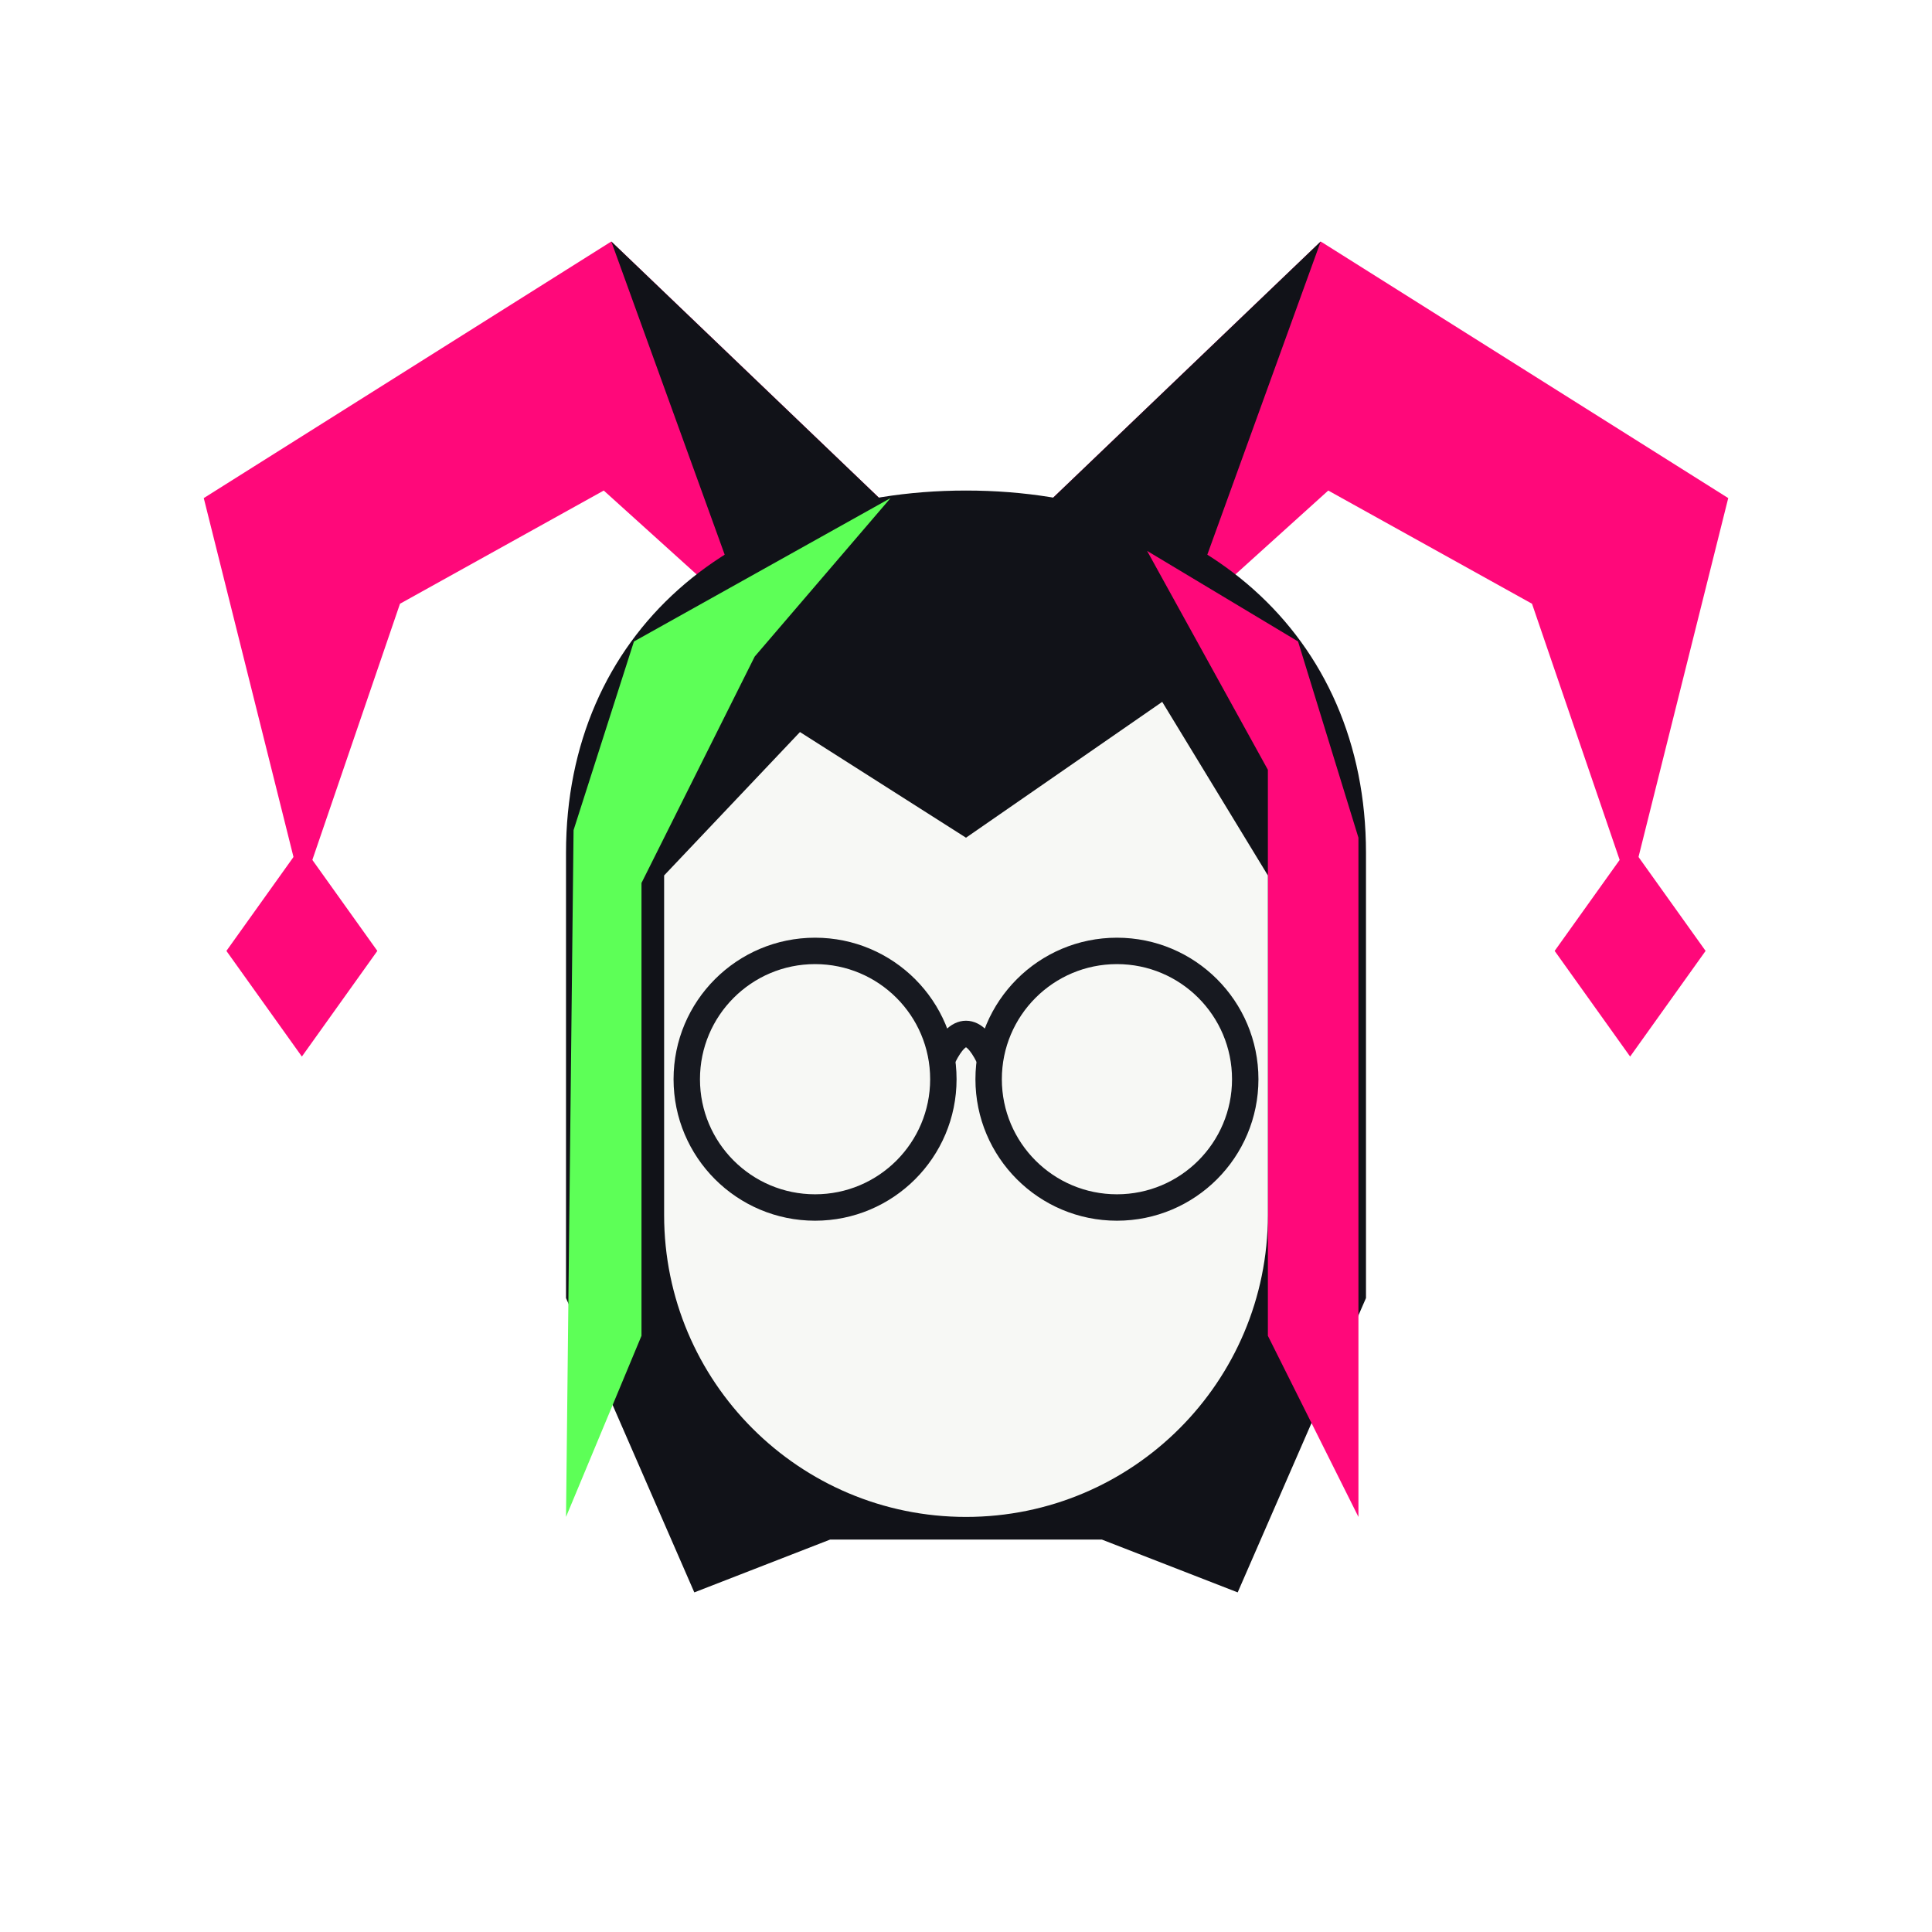
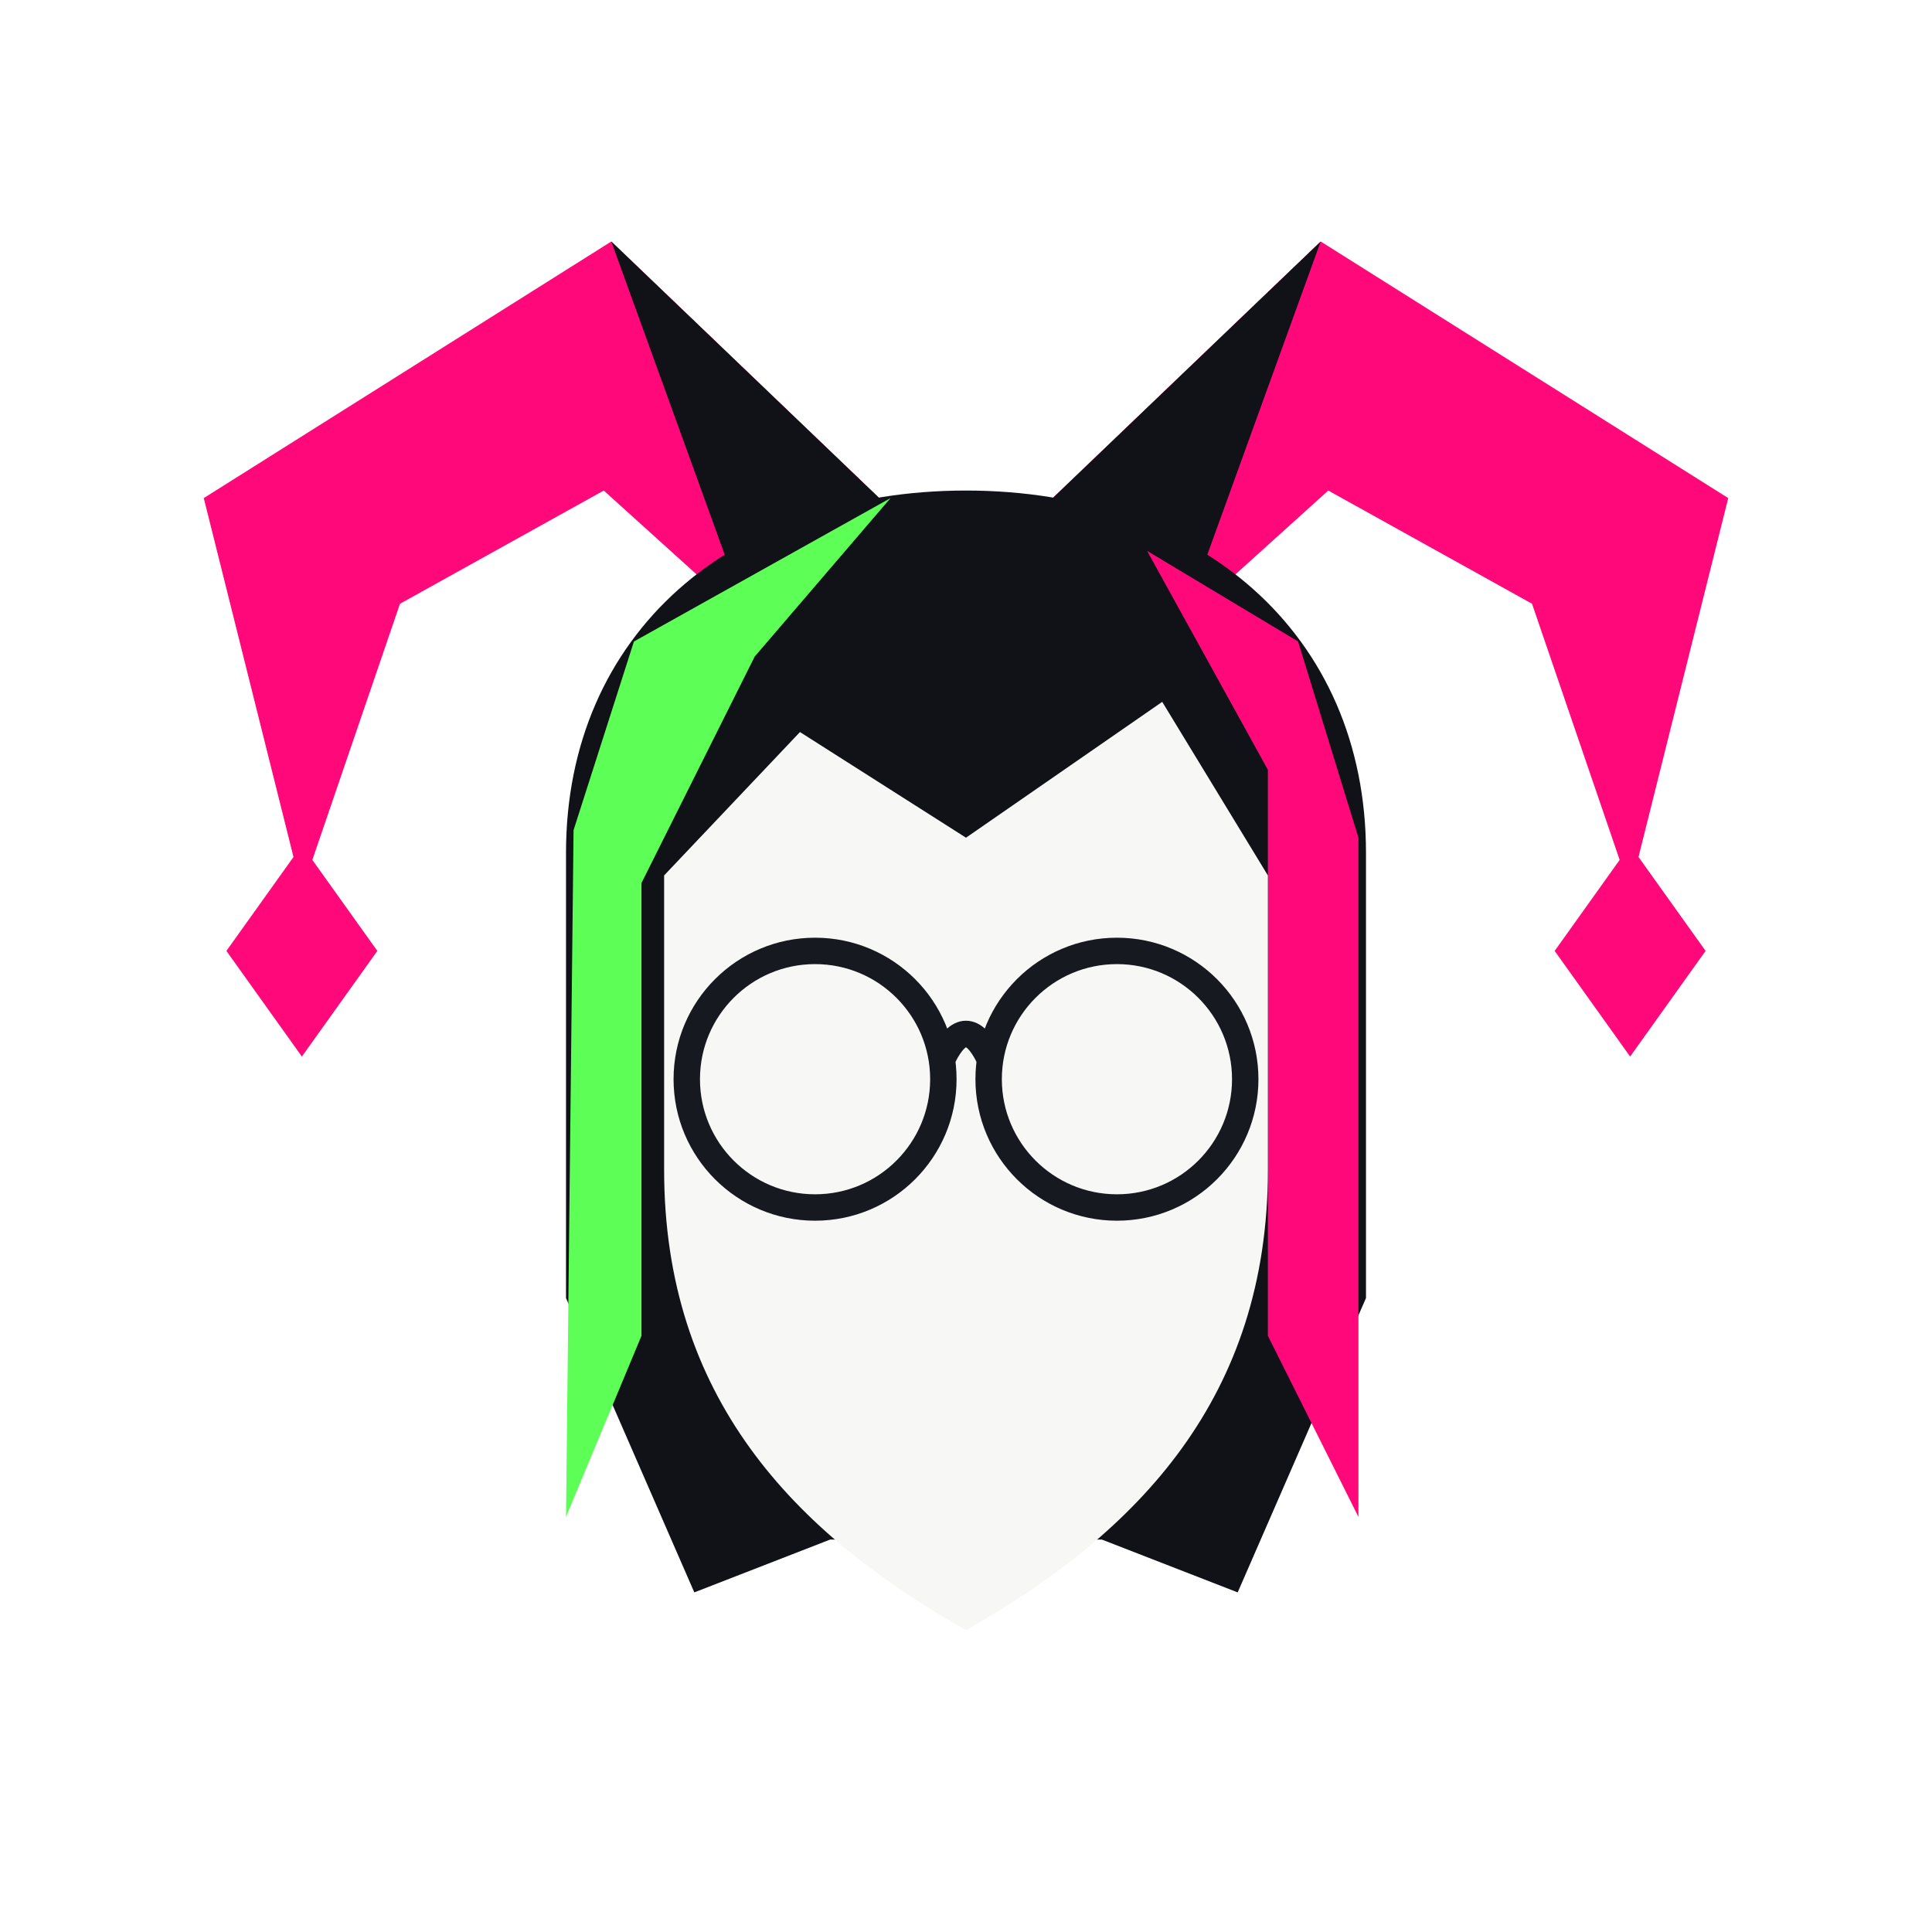
<svg xmlns="http://www.w3.org/2000/svg" width="256" height="256" viewBox="0 0 256 256" fill="none">
  <path d="m128 77-47-45-54 34 13 52 13-38 27-15 31 28Z" fill="#ff087a" />
  <path d="m128 77 47-45 54 34-13 52-13-38-27-15-31 28Z" fill="#ff087a" />
  <path d="m81 32 47 45 47-45-21 58h-52Z" fill="#111218" />
  <path d="m40 112-10 14 10 14 10-14Zm176 0-10 14 10 14 10-14Z" fill="#ff087a" />
  <path d="M75 113c0-29 22-48 53-48s53 19 53 48v59l-17 39-18-7h-36l-18 7-17-39Z" fill="#111218" />
  <path d="m76 110 8-25 34-19-18 21-15 30v60l-10 24Z" fill="#5dff57" />
  <path d="m180 111-8-26-20-12 16 29v75l12 24Z" fill="#ff087a" />
-   <path d="M88 116v45a40 40 0 0 0 80 0v-45l-14-23-26 18-22-14Z" fill="#f7f8f5" />
+   <path d="M88 116v39c0 30 17 48 40 61 23-13 40-31 40-61v-39l-14-23-26 18-22-14Z" fill="#f7f8f5" />
  <g stroke="#171920" stroke-width="3.5" stroke-linecap="round" stroke-linejoin="round">
    <circle cx="108" cy="143" r="17" />
    <circle cx="148" cy="143" r="17" />
    <path d="M125 140q3-6 6 0" />
  </g>
</svg>
